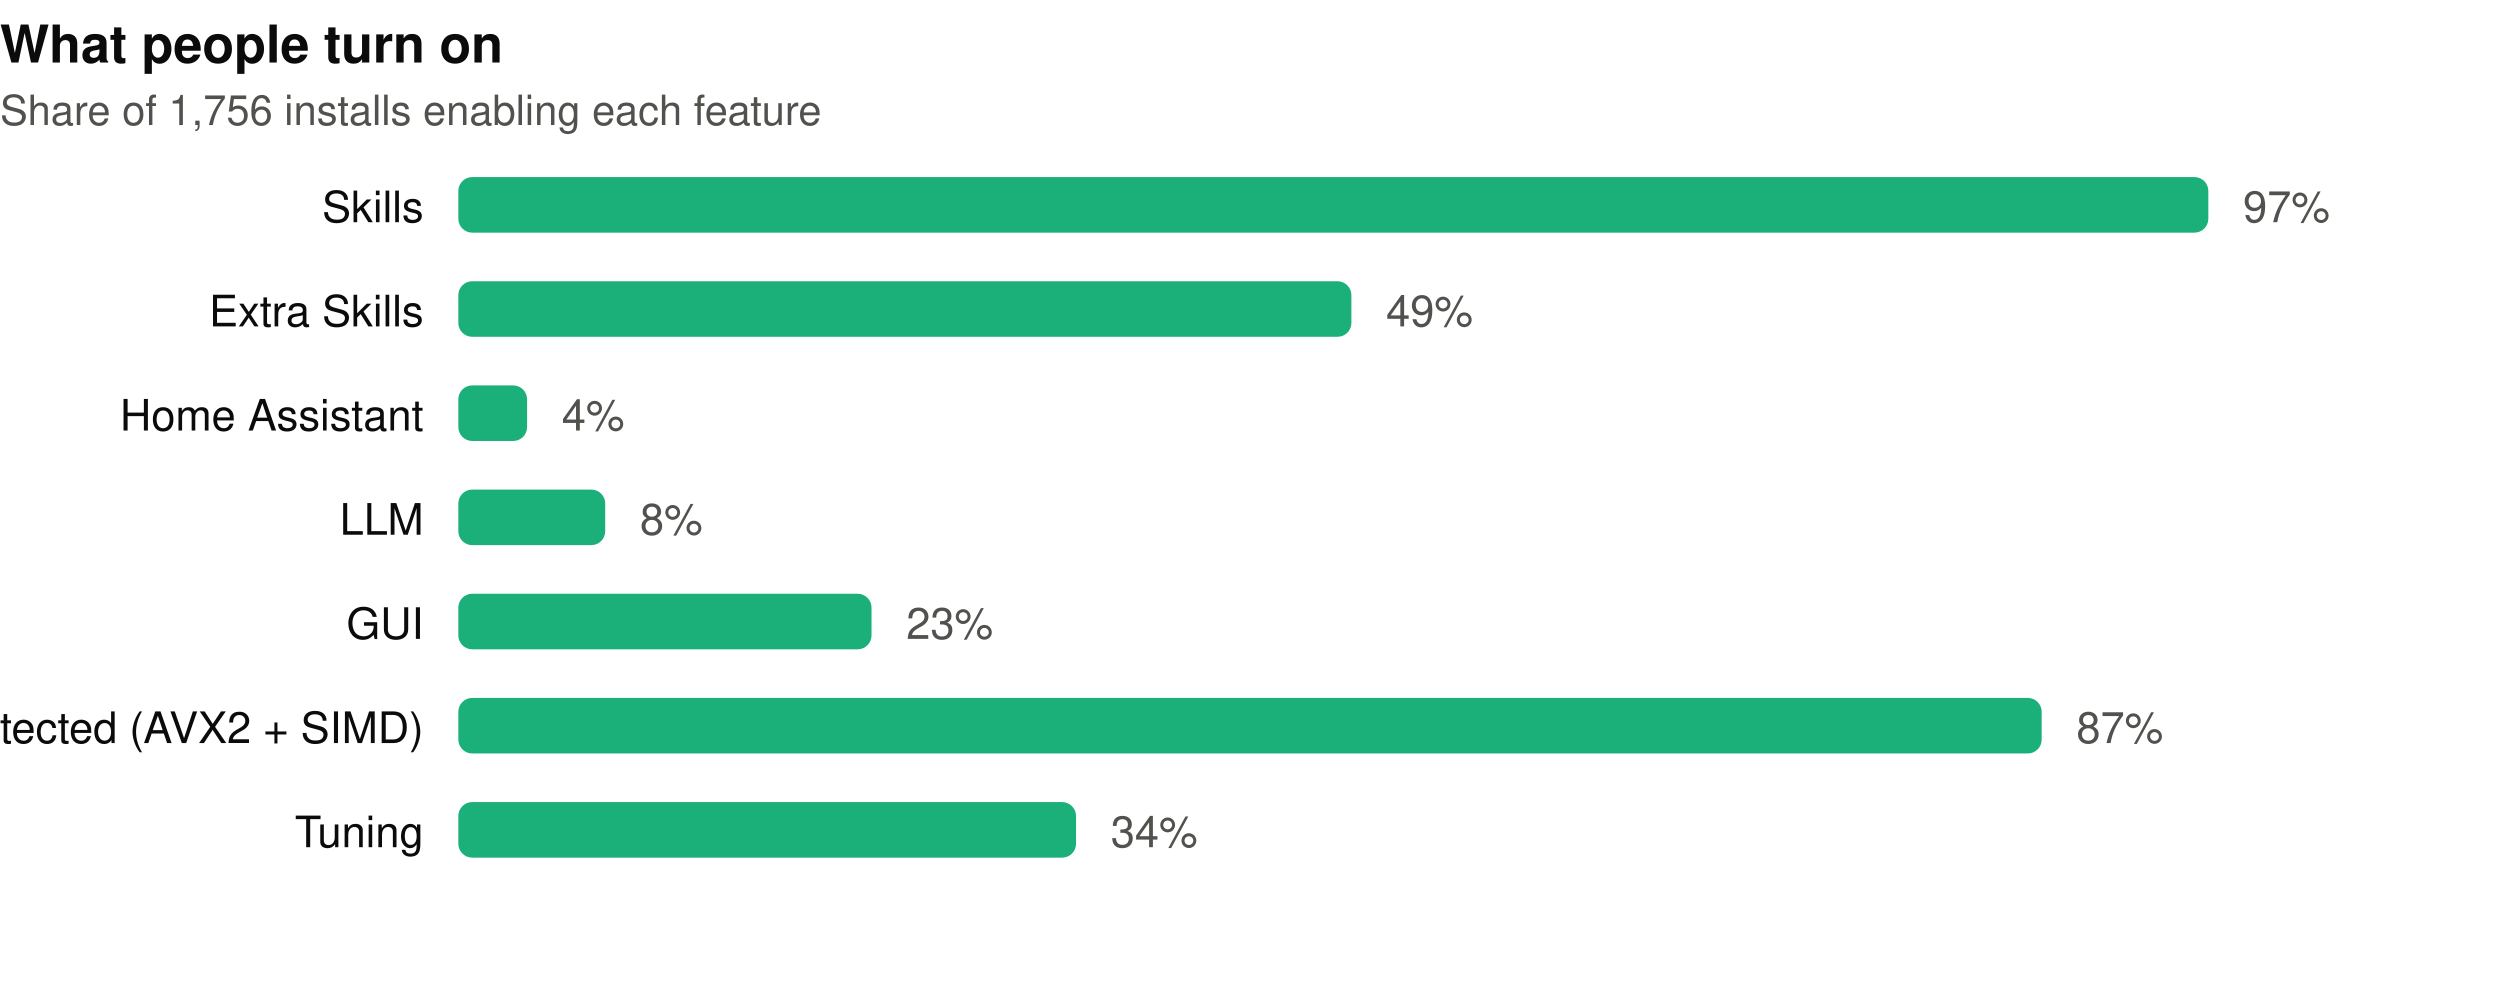
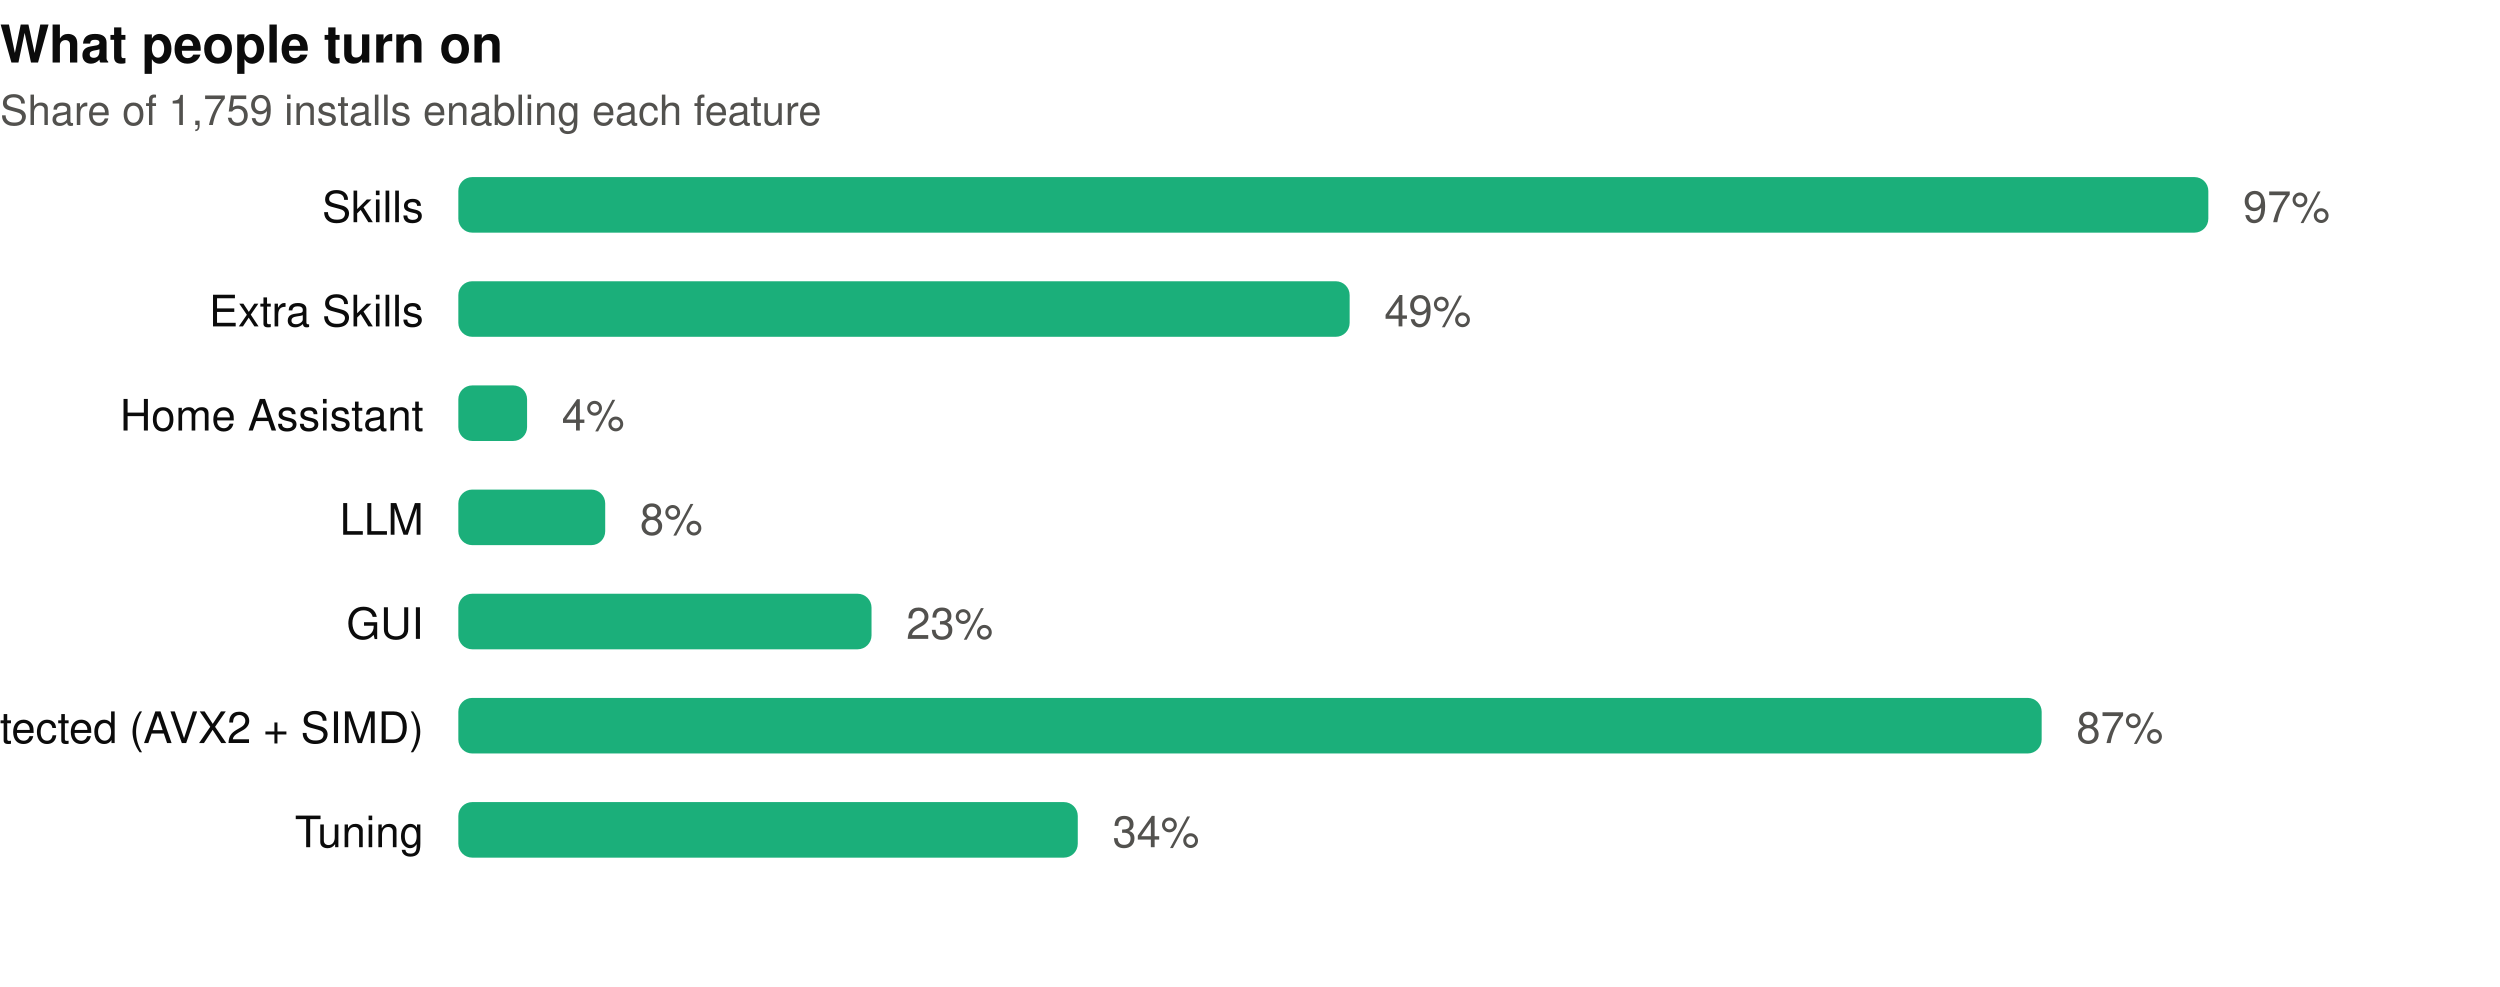
- <svg xmlns="http://www.w3.org/2000/svg" width="720" height="284" viewBox="0 0 720 284" role="img" aria-label="What people turn on. Share of 1,756 installs enabling each feature">
+ <svg xmlns="http://www.w3.org/2000/svg" width="720" height="284" viewBox="0 0 720 284" role="img" aria-label="What people turn on. Share of 1,759 installs enabling each feature">
  <text x="0" y="18" font-family="ui-sans-serif,-apple-system,BlinkMacSystemFont,'Segoe UI',Helvetica,Arial,sans-serif" font-size="15" font-weight="600" fill="#0b0b0b">What people turn on</text>
-   <text x="0" y="36" font-family="ui-sans-serif,-apple-system,BlinkMacSystemFont,'Segoe UI',Helvetica,Arial,sans-serif" font-size="12" fill="#52514e">Share of 1,756 installs enabling each feature</text>
+   <text x="0" y="36" font-family="ui-sans-serif,-apple-system,BlinkMacSystemFont,'Segoe UI',Helvetica,Arial,sans-serif" font-size="12" fill="#52514e">Share of 1,759 installs enabling each feature</text>
  <text x="122" y="64.0" text-anchor="end" font-family="ui-sans-serif,-apple-system,BlinkMacSystemFont,'Segoe UI',Helvetica,Arial,sans-serif" font-size="12.5" fill="#0b0b0b">Skills</text>
  <rect x="132" y="51.0" width="504.0" height="16" rx="4" fill="#1baf7a" />
  <text x="646.0" y="64.0" font-family="ui-sans-serif,-apple-system,BlinkMacSystemFont,'Segoe UI',Helvetica,Arial,sans-serif" font-size="12.5" fill="#52514e">97%</text>
  <text x="122" y="94.0" text-anchor="end" font-family="ui-sans-serif,-apple-system,BlinkMacSystemFont,'Segoe UI',Helvetica,Arial,sans-serif" font-size="12.5" fill="#0b0b0b">Extra Skills</text>
-   <rect x="132" y="81.0" width="257.2" height="16" rx="4" fill="#1baf7a" />
-   <text x="399.2" y="94.0" font-family="ui-sans-serif,-apple-system,BlinkMacSystemFont,'Segoe UI',Helvetica,Arial,sans-serif" font-size="12.5" fill="#52514e">49%</text>
+   <rect x="132" y="81.0" width="256.7" height="16" rx="4" fill="#1baf7a" />
+   <text x="398.7" y="94.0" font-family="ui-sans-serif,-apple-system,BlinkMacSystemFont,'Segoe UI',Helvetica,Arial,sans-serif" font-size="12.5" fill="#52514e">49%</text>
  <text x="122" y="124.0" text-anchor="end" font-family="ui-sans-serif,-apple-system,BlinkMacSystemFont,'Segoe UI',Helvetica,Arial,sans-serif" font-size="12.5" fill="#0b0b0b">Home Assistant</text>
  <rect x="132" y="111.0" width="19.8" height="16" rx="4" fill="#1baf7a" />
  <text x="161.8" y="124.0" font-family="ui-sans-serif,-apple-system,BlinkMacSystemFont,'Segoe UI',Helvetica,Arial,sans-serif" font-size="12.5" fill="#52514e">4%</text>
  <text x="122" y="154.0" text-anchor="end" font-family="ui-sans-serif,-apple-system,BlinkMacSystemFont,'Segoe UI',Helvetica,Arial,sans-serif" font-size="12.5" fill="#0b0b0b">LLM</text>
  <rect x="132" y="141.0" width="42.3" height="16" rx="4" fill="#1baf7a" />
  <text x="184.3" y="154.0" font-family="ui-sans-serif,-apple-system,BlinkMacSystemFont,'Segoe UI',Helvetica,Arial,sans-serif" font-size="12.5" fill="#52514e">8%</text>
  <text x="122" y="184.0" text-anchor="end" font-family="ui-sans-serif,-apple-system,BlinkMacSystemFont,'Segoe UI',Helvetica,Arial,sans-serif" font-size="12.5" fill="#0b0b0b">GUI</text>
  <rect x="132" y="171.0" width="119.0" height="16" rx="4" fill="#1baf7a" />
  <text x="261.0" y="184.0" font-family="ui-sans-serif,-apple-system,BlinkMacSystemFont,'Segoe UI',Helvetica,Arial,sans-serif" font-size="12.5" fill="#52514e">23%</text>
  <text x="122" y="214.0" text-anchor="end" font-family="ui-sans-serif,-apple-system,BlinkMacSystemFont,'Segoe UI',Helvetica,Arial,sans-serif" font-size="12.5" fill="#0b0b0b">CPU capability detected (AVX2 + SIMD)</text>
  <rect x="132" y="201.0" width="456.0" height="16" rx="4" fill="#1baf7a" />
  <text x="598.0" y="214.0" font-family="ui-sans-serif,-apple-system,BlinkMacSystemFont,'Segoe UI',Helvetica,Arial,sans-serif" font-size="12.5" fill="#52514e">87%</text>
  <text x="122" y="244.0" text-anchor="end" font-family="ui-sans-serif,-apple-system,BlinkMacSystemFont,'Segoe UI',Helvetica,Arial,sans-serif" font-size="12.5" fill="#0b0b0b">Tuning</text>
-   <rect x="132" y="231.0" width="177.9" height="16" rx="4" fill="#1baf7a" />
-   <text x="319.9" y="244.0" font-family="ui-sans-serif,-apple-system,BlinkMacSystemFont,'Segoe UI',Helvetica,Arial,sans-serif" font-size="12.5" fill="#52514e">34%</text>
+   <rect x="132" y="231.0" width="178.4" height="16" rx="4" fill="#1baf7a" />
+   <text x="320.4" y="244.0" font-family="ui-sans-serif,-apple-system,BlinkMacSystemFont,'Segoe UI',Helvetica,Arial,sans-serif" font-size="12.5" fill="#52514e">34%</text>
</svg>
